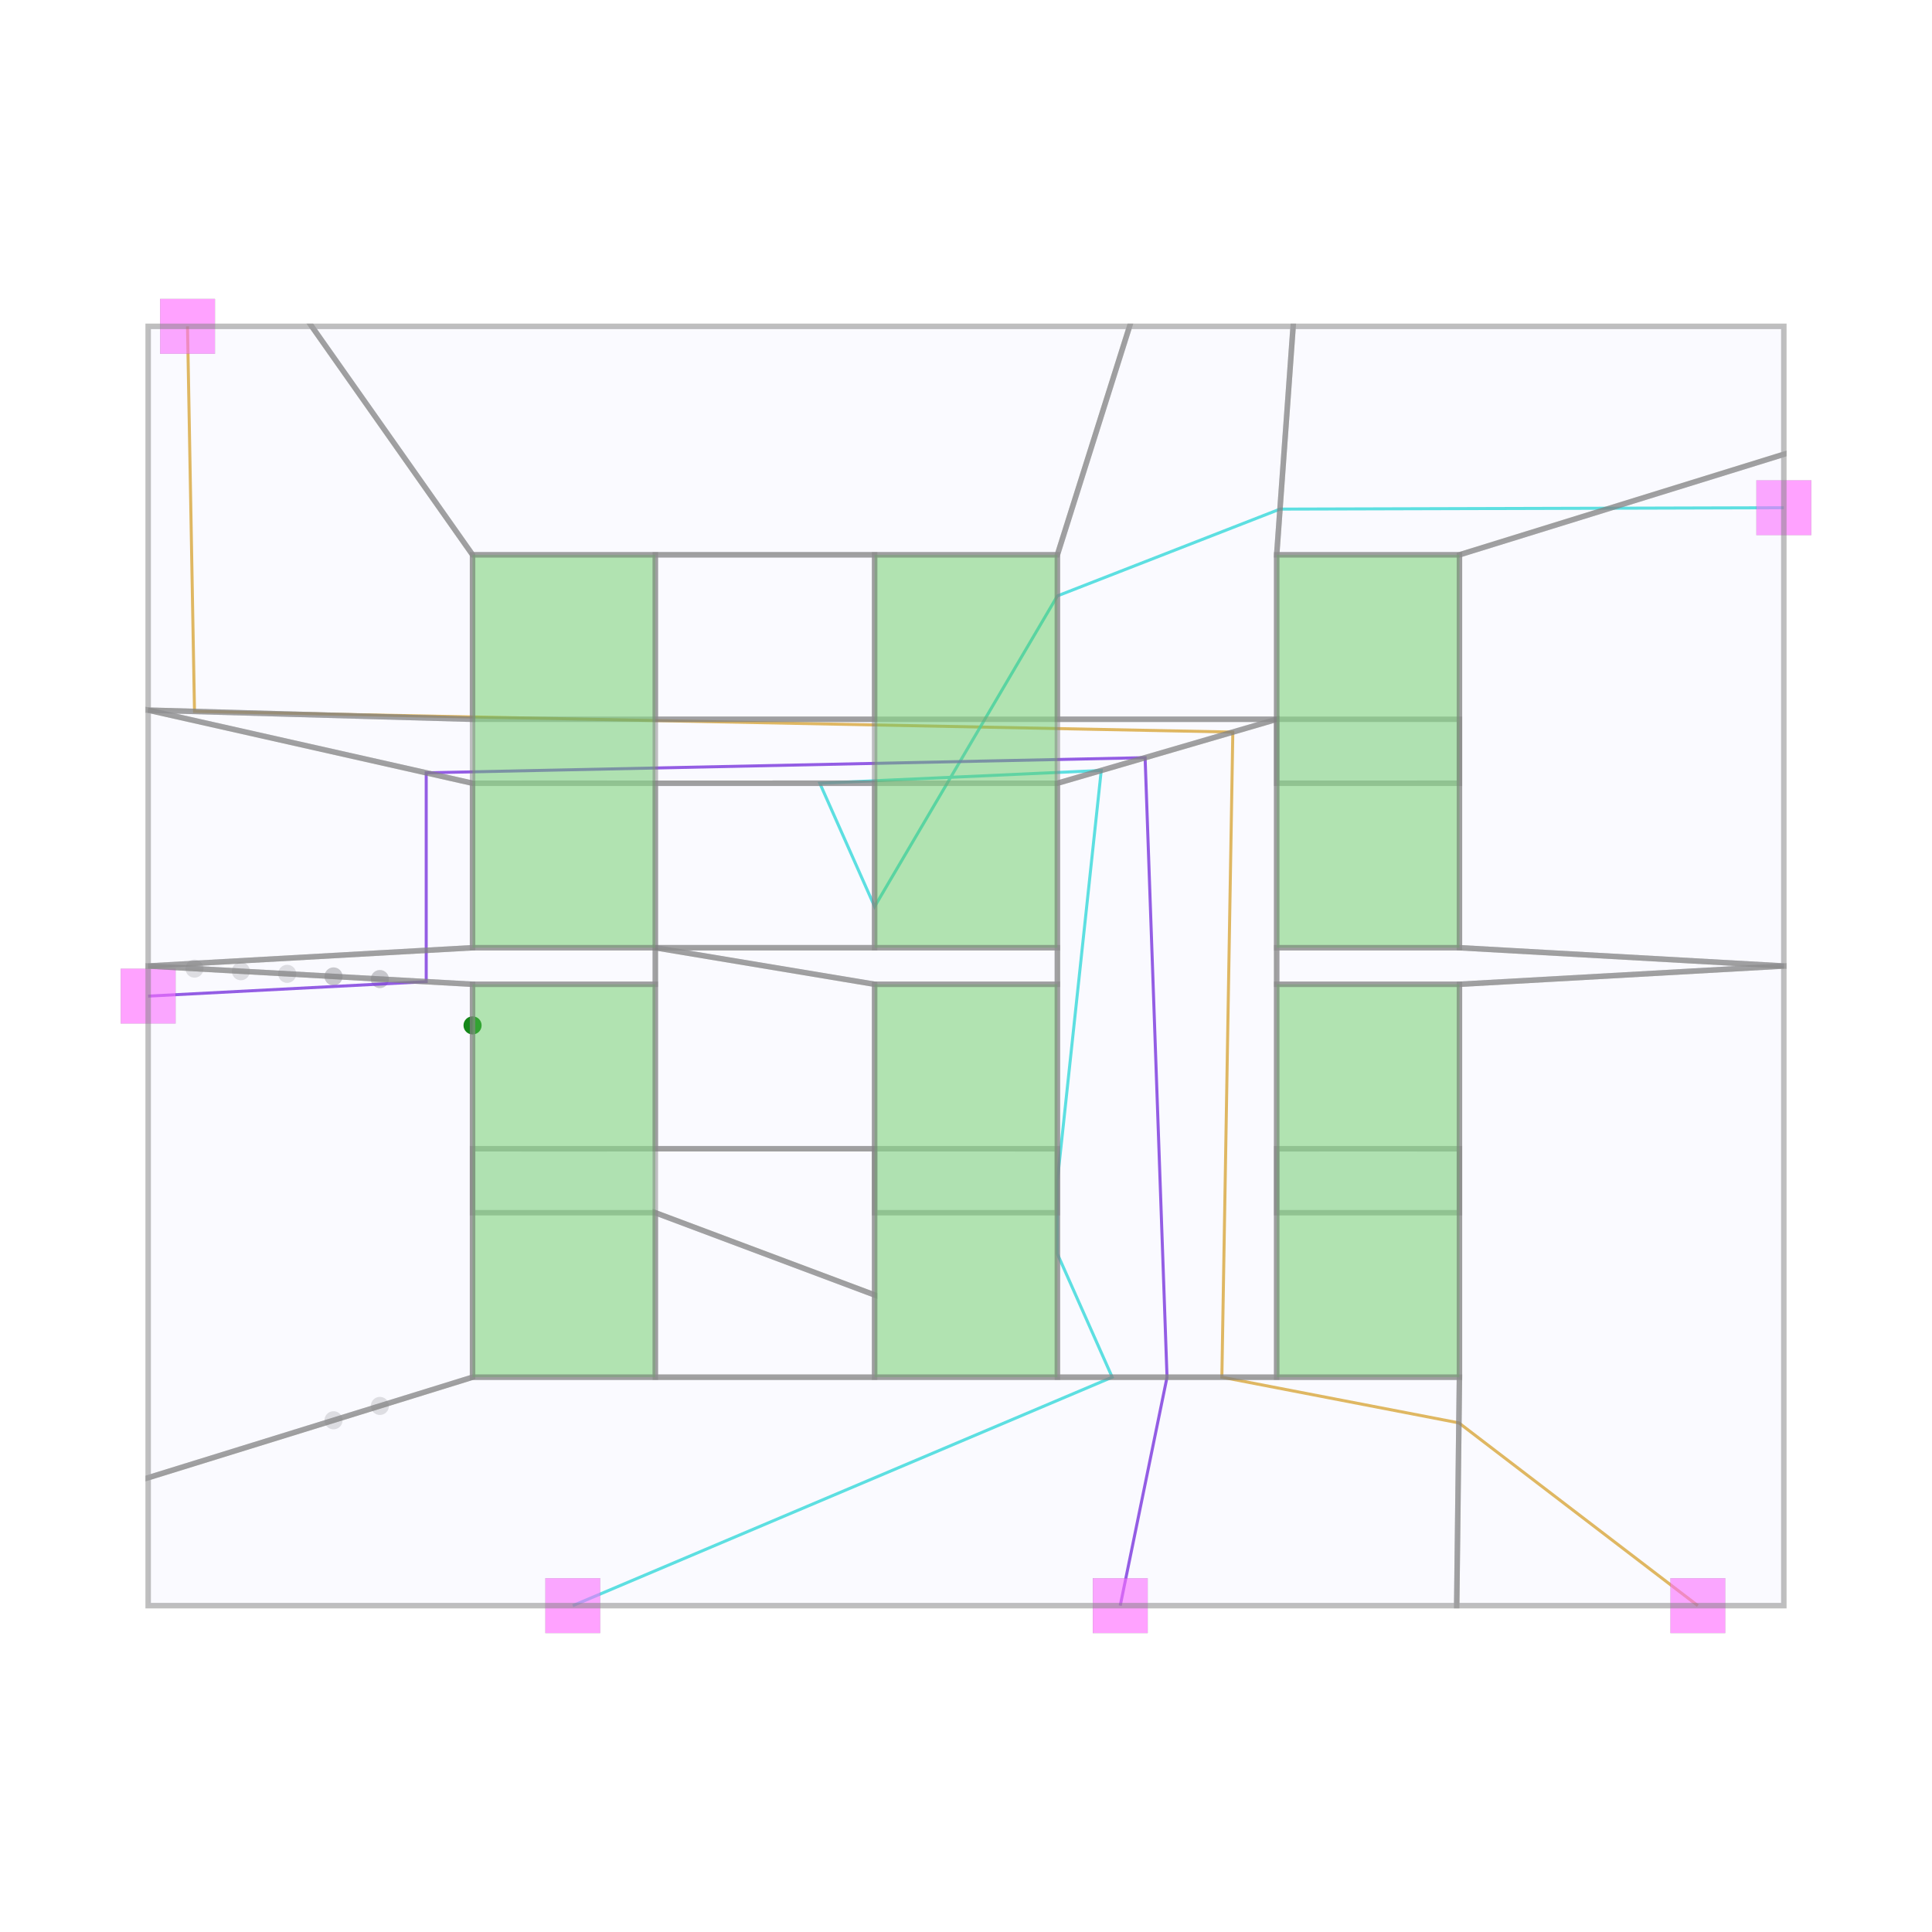
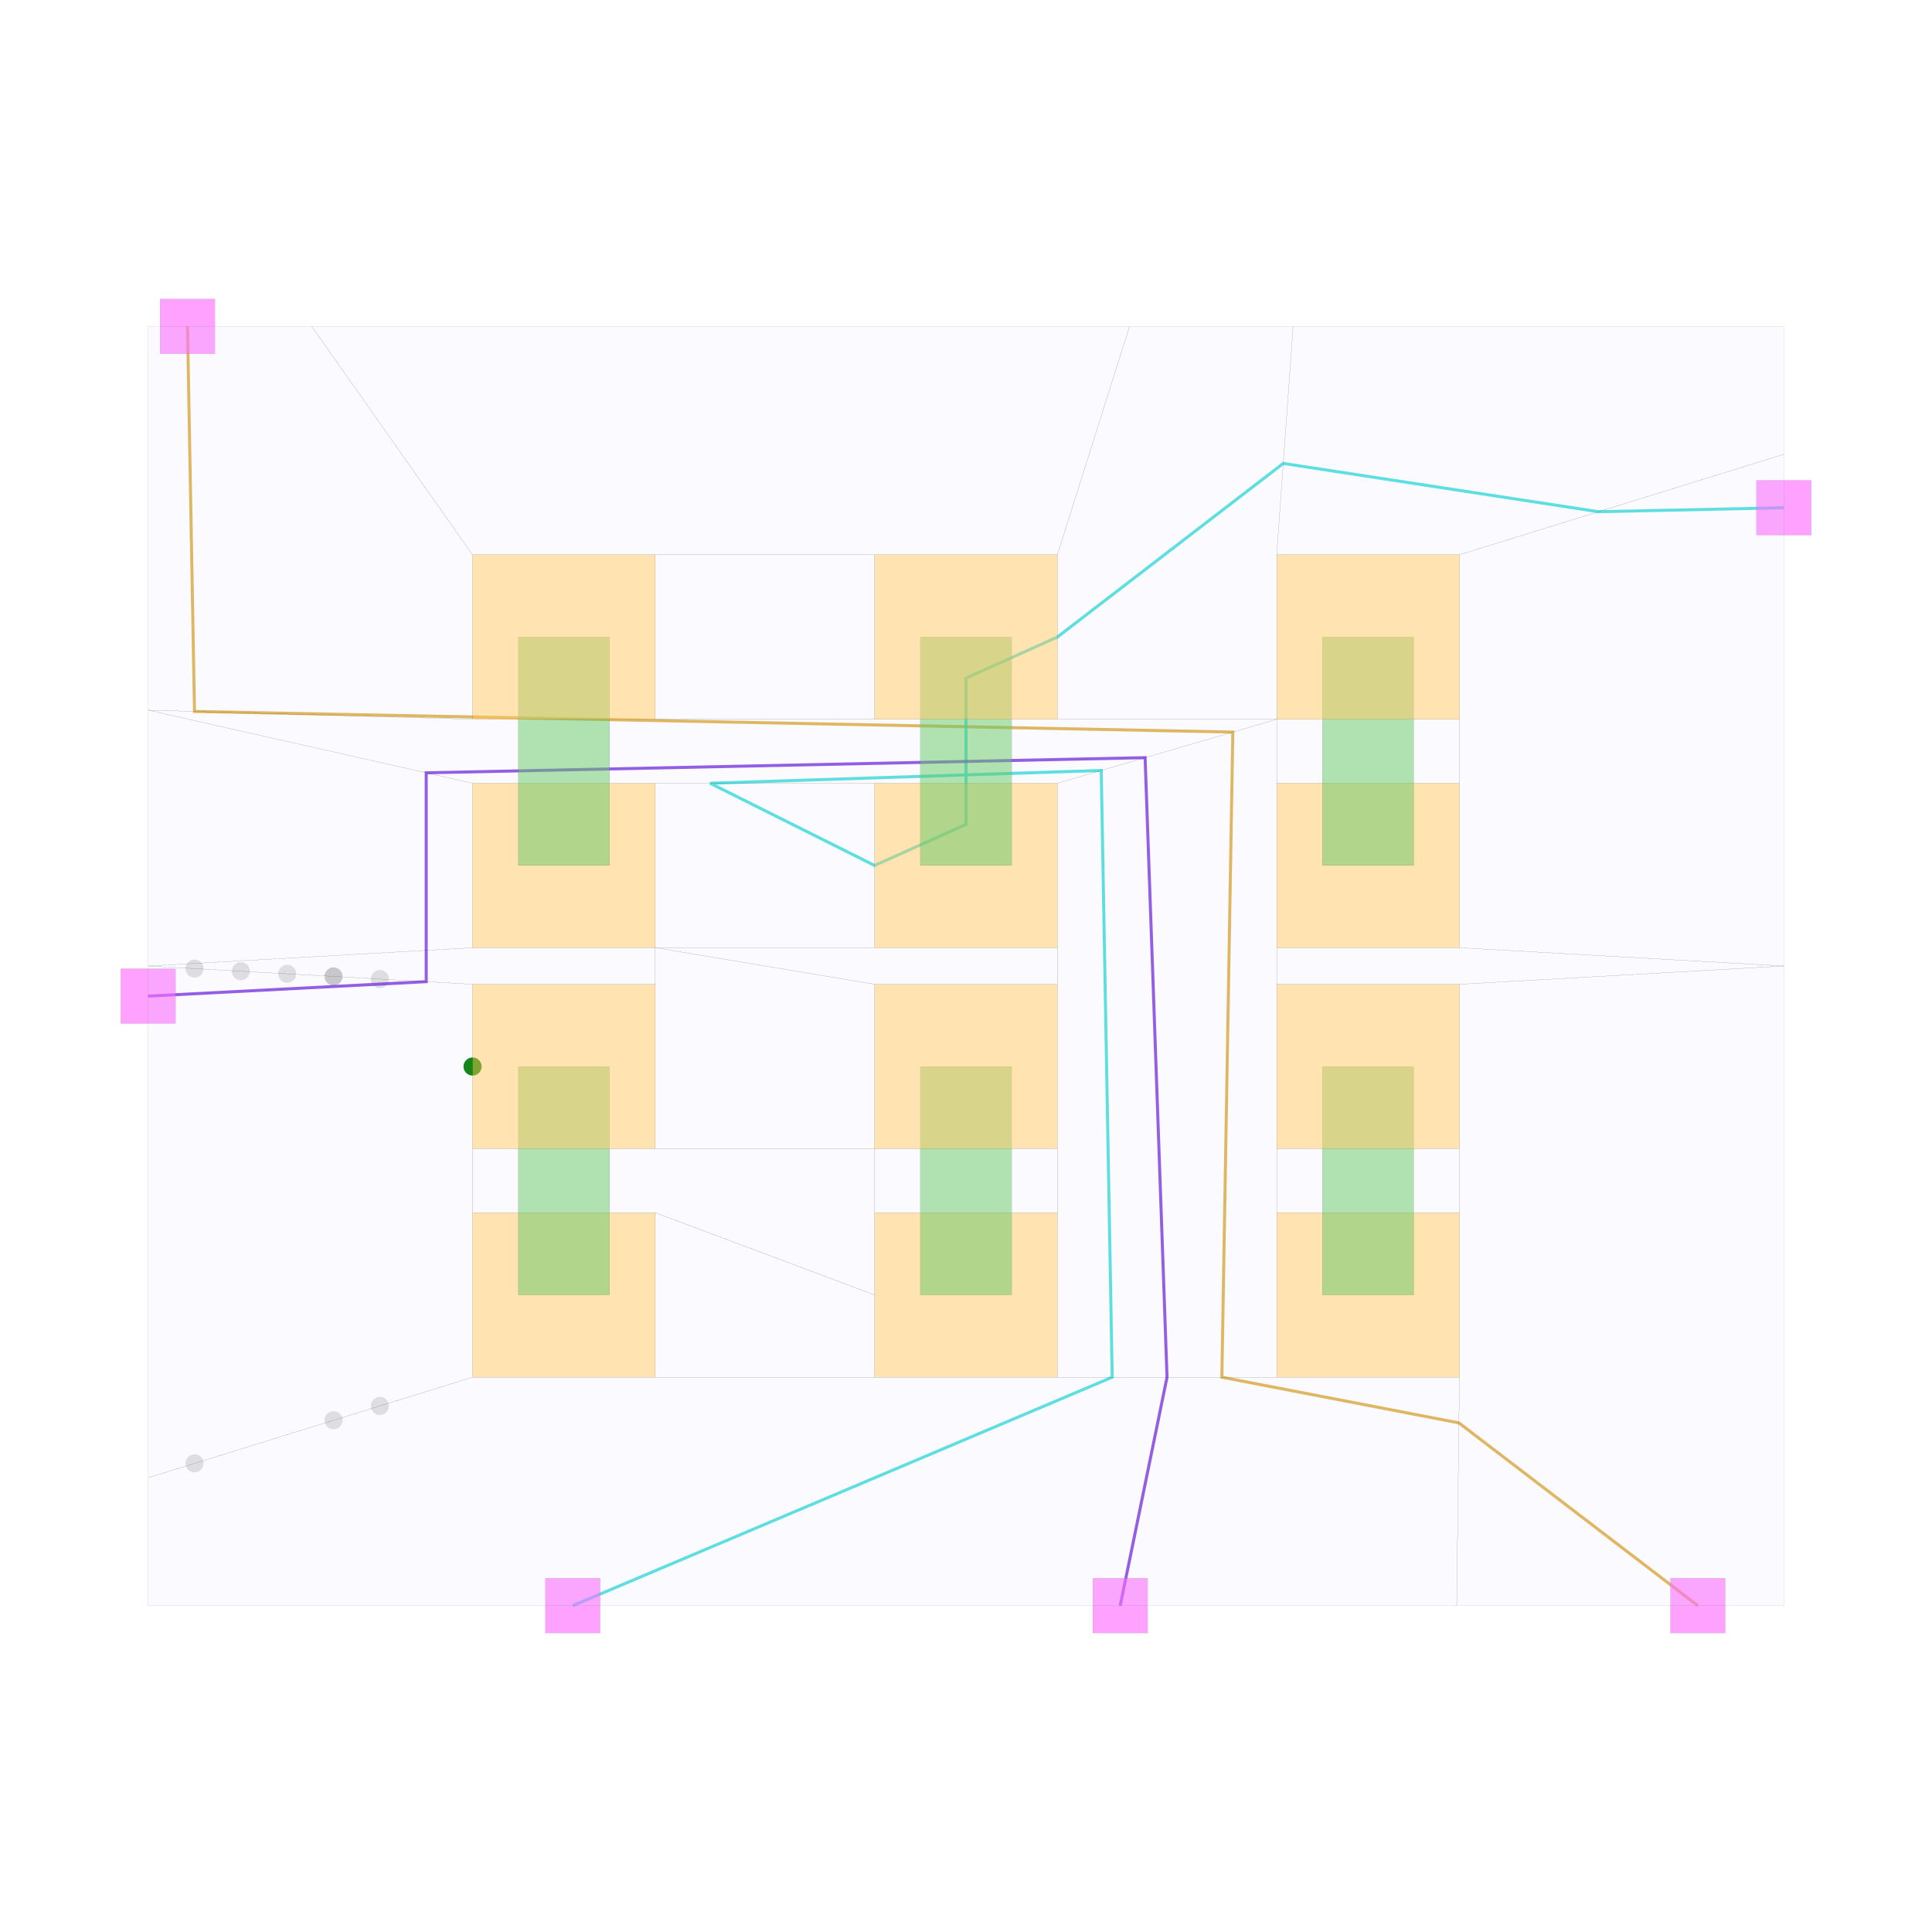
<svg xmlns="http://www.w3.org/2000/svg" width="640" height="640" viewBox="0 0 640 640">
  <rect width="100%" height="100%" fill="white" />
  <g>
-     <circle data-type="point" data-label="jp_5 g: 0.07 h: 1.00 f: 0.62" data-x="-2.7" data-y="-0.32500150000000005" cx="156.541" cy="339.676" r="3" fill="green" />
+     <circle data-type="point" data-label="jp_4 g: 0.03 h: 1.00 f: 0.59" data-x="-2.7" data-y="-0.5499999999999999" cx="156.541" cy="353.297" r="3" fill="green" />
  </g>
  <g>
-     <circle data-type="point" data-label="tp_44 g: 0.07 h: 1.00 f: 0.62" data-x="-3.2071438571428574" data-y="-0.07142900000000002" cx="125.838" cy="324.324" r="3" fill="rgba(128, 128, 128, 0.25)" />
+     <circle data-type="point" data-label="tp_44 g: 0.03 h: 1.00 f: 0.59" data-x="-3.2071438571428574" data-y="-0.07142900000000002" cx="125.838" cy="324.324" r="3" fill="rgba(128, 128, 128, 0.25)" />
  </g>
  <g>
-     <circle data-type="point" data-label="tp_45 g: 0.07 h: 1.00 f: 0.62" data-x="-3.460715285714286" data-y="-0.05714300000000002" cx="110.487" cy="323.459" r="3" fill="rgba(128, 128, 128, 0.25)" />
+     <circle data-type="point" data-label="tp_46 g: 0.03 h: 1.00 f: 0.59" data-x="-3.7142867142857146" data-y="-0.04285700000000002" cx="95.135" cy="322.595" r="3" fill="rgba(128, 128, 128, 0.25)" />
  </g>
  <g>
-     <circle data-type="point" data-label="tp_32 g: 0.07 h: 1.00 f: 0.62" data-x="-3.207141142857143" data-y="-2.407143714285714" cx="125.838" cy="465.73" r="3" fill="rgba(128, 128, 128, 0.25)" />
+     <circle data-type="point" data-label="tp_45 g: 0.03 h: 1.00 f: 0.59" data-x="-3.460715285714286" data-y="-0.05714300000000002" cx="110.486" cy="323.459" r="3" fill="rgba(128, 128, 128, 0.25)" />
  </g>
  <g>
-     <circle data-type="point" data-label="tp_46 g: 0.07 h: 1.00 f: 0.62" data-x="-3.7142867142857146" data-y="-0.04285700000000002" cx="95.135" cy="322.595" r="3" fill="rgba(128, 128, 128, 0.25)" />
+     <circle data-type="point" data-label="tp_47 g: 0.03 h: 1.00 f: 0.59" data-x="-3.9678581428571436" data-y="-0.028571000000000013" cx="79.784" cy="321.73" r="3" fill="rgba(128, 128, 128, 0.25)" />
  </g>
  <g>
-     <circle data-type="point" data-label="tp_33 g: 0.07 h: 1.00 f: 0.62" data-x="-3.4607127142857146" data-y="-2.4857145714285713" cx="110.487" cy="470.486" r="3" fill="rgba(128, 128, 128, 0.25)" />
+     <circle data-type="point" data-label="tp_33 g: 0.03 h: 1.00 f: 0.59" data-x="-3.4607127142857146" data-y="-2.4857145714285713" cx="110.487" cy="470.486" r="3" fill="rgba(128, 128, 128, 0.25)" />
  </g>
  <g>
-     <circle data-type="point" data-label="tp_47 g: 0.07 h: 1.00 f: 0.62" data-x="-3.9678581428571436" data-y="-0.028571000000000013" cx="79.784" cy="321.73" r="3" fill="rgba(128, 128, 128, 0.25)" />
+     <circle data-type="point" data-label="tp_32 g: 0.03 h: 1.00 f: 0.59" data-x="-3.207141142857143" data-y="-2.407143714285714" cx="125.838" cy="465.73" r="3" fill="rgba(128, 128, 128, 0.25)" />
  </g>
  <g>
-     <circle data-type="point" data-label="tp_45 g: 0.07 h: 1.00 f: 0.62" data-x="-3.460715285714286" data-y="-0.05714300000000002" cx="110.487" cy="323.459" r="3" fill="rgba(128, 128, 128, 0.25)" />
+     <circle data-type="point" data-label="tp_48 g: 0.03 h: 1.00 f: 0.59" data-x="-4.221429571428572" data-y="-0.014285000000000006" cx="64.432" cy="320.865" r="3" fill="rgba(128, 128, 128, 0.25)" />
  </g>
  <g>
-     <circle data-type="point" data-label="tp_44 g: 0.07 h: 1.00 f: 0.62" data-x="-3.2071438571428574" data-y="-0.07142900000000002" cx="125.838" cy="324.324" r="3" fill="rgba(128, 128, 128, 0.25)" />
+     <circle data-type="point" data-label="tp_36 g: 0.03 h: 1.00 f: 0.59" data-x="-4.221427428571429" data-y="-2.721427142857143" cx="64.433" cy="484.757" r="3" fill="rgba(128, 128, 128, 0.25)" />
  </g>
  <g>
-     <circle data-type="point" data-label="tp_48 g: 0.07 h: 1.00 f: 0.62" data-x="-4.221429571428572" data-y="-0.014285000000000006" cx="64.433" cy="320.865" r="3" fill="rgba(128, 128, 128, 0.25)" />
+     <circle data-type="point" data-label="tp_45 g: 0.03 h: 1.00 f: 0.59" data-x="-3.460715285714286" data-y="-0.05714300000000002" cx="110.486" cy="323.459" r="3" fill="rgba(128, 128, 128, 0.25)" />
  </g>
  <g>
-     <polyline data-points="-4.259702109506189,3.500001 -4.221430000000001,1.3928552857142855 1.4599988000000002,1.2800006 1.3999987500000002,-2.25 2.6970002,-2.4999992 4.004454168631368,-3.500001" data-type="line" data-label="" points="62.115,108.108 64.433,235.676 408.389,242.508 404.757,456.216 483.278,471.351 562.432,531.892" fill="none" stroke="hsla(42, 70%, 50%, 0.8)" stroke-width="1px" />
+     <polyline data-points="-4.259702109506189,3.500001 -4.221430000000001,1.3928552857142855 1.4599988000000002,1.2800006 1.3999987500000002,-2.25 2.6970002,-2.4999992 4.004454168631368,-3.500001" data-type="line" data-label="" points="62.115,108.108 64.432,235.676 408.389,242.508 404.757,456.216 483.278,471.351 562.432,531.892" fill="none" stroke="hsla(42, 70%, 50%, 0.8)" stroke-width="1px" />
  </g>
  <g>
-     <polyline data-points="-2.151680099473684,-3.500002 0.79999825,-2.25 0.5,-1.5750000000000002 0.5,-1.1750005 0.7399981999999999,1.0699994 -0.8000000000000002,0.9999995 -0.5,0.3250005 0.5,2.0250000000000004 1.7180010000000003,2.4999995999999998 4.474999,2.50756315880009" data-type="line" data-label="" points="189.736,531.892 368.432,456.216 350.27,415.351 350.27,391.135 364.8,255.222 271.568,259.46 289.73,300.324 350.27,197.405 424.009,168.649 590.919,168.191" fill="none" stroke="hsla(179, 70%, 50%, 0.8)" stroke-width="1px" />
+     <polyline data-points="-2.1516800994709984,-3.4999995958877284 0.79999825,-2.25 0.7399981999999999,1.0699994 -1.399998,0.9999985 -0.5,0.550001 0,0.775 0,1.5750000000000002 0.5,1.8000005 1.7360000000000004,2.7500001999999997 3.460714428571429,2.485713142857143 4.4750002533025395,2.5075631587883187" data-type="line" data-label="" points="189.736,531.892 368.432,456.216 364.8,255.222 235.243,259.46 289.73,286.703 320,273.081 320,224.649 350.27,211.027 425.098,153.514 529.514,169.514 590.919,168.191" fill="none" stroke="hsla(179, 70%, 50%, 0.8)" stroke-width="1px" />
  </g>
  <g>
-     <polyline data-points="0.8438569062826096,-3.500002 1.0999985,-2.25 0.9799984,1.1399998 -2.9535742857142857,1.0571417142857142 -2.953570714285714,0.08571528571428574 -2.953572428571429,-0.08571500000000003 -4.475003000000001,-0.16479872625495817" data-type="line" data-label="" points="371.088,531.892 386.594,456.216 379.33,250.984 141.189,256 141.189,314.811 141.189,325.189 49.081,329.977" fill="none" stroke="hsla(265, 70%, 50%, 0.8)" stroke-width="1px" />
+     <polyline data-points="0.8438569062657542,-3.4999982285732525 1.0999985,-2.25 0.9799984,1.1399998 -2.9535742857142857,1.0571417142857142 -2.953570714285714,0.08571528571428574 -2.953572428571429,-0.08571500000000003 -4.475000058288624,-0.16479872623814842" data-type="line" data-label="" points="371.088,531.892 386.594,456.216 379.33,250.984 141.189,256 141.189,314.811 141.189,325.189 49.081,329.977" fill="none" stroke="hsla(265, 70%, 50%, 0.8)" stroke-width="1px" />
  </g>
  <g>
-     <rect data-type="rect" data-label="" data-x="0.8438569062826096" data-y="-3.500002" x="362.006" y="522.811" width="18.162" height="18.162" fill="rgba(255, 100, 255, 0.6)" stroke="black" stroke-width="0.017" />
+     <rect data-type="rect" data-label="" data-x="0.843856906265754" data-y="-3.4999982285732525" x="362.006" y="522.811" width="18.162" height="18.162" fill="rgba(255, 100, 255, 0.6)" stroke="black" stroke-width="0.017" />
  </g>
  <g>
-     <rect data-type="rect" data-label="" data-x="-4.475003000000001" data-y="-0.16479872625495817" x="40" y="320.896" width="18.162" height="18.162" fill="rgba(255, 100, 255, 0.6)" stroke="black" stroke-width="0.017" />
+     <rect data-type="rect" data-label="" data-x="-4.475000058288624" data-y="-0.16479872623814845" x="40" y="320.896" width="18.162" height="18.162" fill="rgba(255, 100, 255, 0.6)" stroke="black" stroke-width="0.017" />
  </g>
  <g>
-     <rect data-type="rect" data-label="" data-x="-4.259702109506189" data-y="3.500002" x="53.034" y="99.027" width="18.162" height="18.162" fill="rgba(255, 100, 255, 0.6)" stroke="black" stroke-width="0.017" />
+     <rect data-type="rect" data-label="" data-x="-4.259702109506189" data-y="3.500001" x="53.034" y="99.027" width="18.162" height="18.162" fill="rgba(255, 100, 255, 0.6)" stroke="black" stroke-width="0.017" />
  </g>
  <g>
-     <rect data-type="rect" data-label="" data-x="4.004454168631368" data-y="-3.500002" x="553.351" y="522.811" width="18.162" height="18.162" fill="rgba(255, 100, 255, 0.6)" stroke="black" stroke-width="0.017" />
+     <rect data-type="rect" data-label="" data-x="4.004454168631368" data-y="-3.500001" x="553.351" y="522.811" width="18.162" height="18.162" fill="rgba(255, 100, 255, 0.6)" stroke="black" stroke-width="0.017" />
  </g>
  <g>
-     <rect data-type="rect" data-label="" data-x="-2.151680099473684" data-y="-3.500002" x="180.655" y="522.811" width="18.162" height="18.162" fill="rgba(255, 100, 255, 0.6)" stroke="black" stroke-width="0.017" />
+     <rect data-type="rect" data-label="" data-x="-2.1516800994709984" data-y="-3.4999995958877284" x="180.655" y="522.811" width="18.162" height="18.162" fill="rgba(255, 100, 255, 0.6)" stroke="black" stroke-width="0.017" />
  </g>
  <g>
-     <rect data-type="rect" data-label="" data-x="4.475003000000001" data-y="2.50756315880009" x="581.838" y="159.11" width="18.162" height="18.162" fill="rgba(255, 100, 255, 0.6)" stroke="black" stroke-width="0.017" />
+     <rect data-type="rect" data-label="" data-x="4.4750002533025395" data-y="2.5075631587883187" x="581.838" y="159.11" width="18.162" height="18.162" fill="rgba(255, 100, 255, 0.6)" stroke="black" stroke-width="0.017" />
  </g>
  <g>
-     <polygon data-type="polygon" data-label="" data-points="3.579998000000001,-3.500001 4.474998,-3.500001 4.475002000000001,-2.8000019999999997 4.474999,-2.099998 4.475003000000001,-1.399999 4.4750000000000005,-0.6999999999999997 4.474997,-0.000001 2.700002,-0.10000000000000003 2.6999980000000003,-0.550002 2.7000010000000003,-1.000001 2.7000010000000003,-1.349998 2.699997,-1.8 2.7,-2.249999 2.6850010000000006,-3.5" points="536.735,531.892 590.919,531.892 590.919,489.514 590.919,447.135 590.919,404.757 590.919,362.378 590.919,320 483.459,326.054 483.459,353.297 483.459,380.541 483.459,401.73 483.459,428.973 483.459,456.216 482.551,531.892" fill="rgba(200, 200, 255, 0.1)" stroke="rgba(128, 128, 128, 0.5)" stroke-width="1.816" />
+     <polygon data-type="polygon" data-label="" data-points="3.579998000000001,-3.500001 4.474998,-3.500001 4.475002000000001,-2.8000019999999997 4.474999,-2.099998 4.475003000000001,-1.399999 4.4750000000000005,-0.6999999999999997 4.474997,-0.000001 2.700002,-0.10000000000000003 2.6999980000000003,-0.550002 2.7000010000000003,-1.000001 2.7000010000000003,-1.349998 2.699997,-1.8 2.7,-2.249999 2.6850010000000006,-3.5" points="536.735,531.892 590.919,531.892 590.919,489.514 590.919,447.135 590.919,404.757 590.919,362.378 590.919,320 483.46,326.054 483.459,353.297 483.46,380.541 483.46,401.73 483.459,428.973 483.459,456.216 482.551,531.892" fill="rgba(200, 200, 255, 0.1)" stroke="black" stroke-width="0.017" />
  </g>
  <g>
-     <polygon data-type="polygon" data-label="" data-points="4.474999,2.8 4.474999,3.5 3.5800030000000005,3.499999 2.6850000000000005,3.499998 1.7899970000000005,3.500002 1.7000020000000002,2.249999 2.1999980000000003,2.250002 2.7000010000000003,2.249998" points="590.919,150.487 590.919,108.108 536.735,108.108 482.551,108.108 428.367,108.108 422.919,183.784 453.189,183.784 483.459,183.784" fill="rgba(200, 200, 255, 0.1)" stroke="rgba(128, 128, 128, 0.5)" stroke-width="1.816" />
+     <polygon data-type="polygon" data-label="" data-points="4.474999,2.8 4.474999,3.5 3.5800030000000005,3.499999 2.6850000000000005,3.499998 1.7899970000000005,3.500002 1.7000020000000002,2.249999 2.1999980000000003,2.250002 2.7000010000000003,2.249998" points="590.919,150.486 590.919,108.108 536.735,108.108 482.551,108.108 428.367,108.108 422.919,183.784 453.189,183.784 483.46,183.784" fill="rgba(200, 200, 255, 0.1)" stroke="black" stroke-width="0.017" />
  </g>
  <g>
-     <polygon data-type="polygon" data-label="" data-points="-3.580000000000001,3.500001 -4.4750000000000005,3.500001 -4.475003000000001,2.8 -4.474999,2.0999989999999995 -4.475002000000001,1.3999979999999999 -2.6999980000000003,1.3499990000000002 -2.6999980000000003,1.800001 -2.700002,2.250002" points="103.265,108.108 49.081,108.108 49.081,150.487 49.081,192.865 49.081,235.243 156.541,238.27 156.541,211.027 156.541,183.784" fill="rgba(200, 200, 255, 0.1)" stroke="rgba(128, 128, 128, 0.5)" stroke-width="1.816" />
+     <polygon data-type="polygon" data-label="" data-points="-3.580000000000001,3.500001 -4.4750000000000005,3.500001 -4.475003000000001,2.8 -4.474999,2.0999989999999995 -4.475002000000001,1.3999979999999999 -2.6999980000000003,1.3499990000000002 -2.6999980000000003,1.800001 -2.700002,2.250002" points="103.265,108.108 49.081,108.108 49.081,150.486 49.081,192.865 49.081,235.243 156.541,238.27 156.541,211.027 156.54,183.784" fill="rgba(200, 200, 255, 0.1)" stroke="black" stroke-width="0.017" />
  </g>
  <g>
-     <polygon data-type="polygon" data-label="" data-points="-4.474999,-2.799998 -4.475003000000001,-3.500002 -3.5799990000000004,-3.499998 -2.6850020000000003,-3.499999 -1.7899980000000004,-3.5 -0.895001,-3.500001 0.000003,-3.500002 0.8949999999999996,-3.499998 1.789997,-3.499999 2.6850010000000006,-3.5 2.7,-2.249999 2.200003,-2.250001 1.6999990000000003,-2.25 0.499998,-2.25 0.000001,-2.250002 -0.500003,-2.250001 -1.6999970000000002,-2.250001 -2.2000010000000003,-2.249998 -2.6999980000000003,-2.250002" points="49.081,489.513 49.081,531.892 103.265,531.892 157.449,531.892 211.633,531.892 265.816,531.892 320,531.892 374.184,531.892 428.367,531.892 482.551,531.892 483.459,456.216 453.189,456.216 422.919,456.216 350.27,456.216 320,456.216 289.73,456.216 217.081,456.216 186.811,456.216 156.541,456.216" fill="rgba(200, 200, 255, 0.1)" stroke="rgba(128, 128, 128, 0.5)" stroke-width="1.816" />
+     <polygon data-type="polygon" data-label="" data-points="-4.474999,-2.799998 -4.475003000000001,-3.500002 -3.5799990000000004,-3.499998 -2.6850020000000003,-3.499999 -1.7899980000000004,-3.5 -0.895001,-3.500001 0.000003,-3.500002 0.8949999999999996,-3.499998 1.789997,-3.499999 2.6850010000000006,-3.5 2.7,-2.249999 2.200003,-2.250001 1.6999990000000003,-2.25 0.499998,-2.25 0.000001,-2.250002 -0.500003,-2.250001 -1.6999970000000002,-2.250001 -2.2000010000000003,-2.249998 -2.6999980000000003,-2.250002" points="49.081,489.513 49.081,531.892 103.265,531.892 157.449,531.892 211.633,531.892 265.816,531.892 320,531.892 374.184,531.892 428.367,531.892 482.551,531.892 483.459,456.216 453.189,456.216 422.919,456.216 350.27,456.216 320,456.216 289.73,456.216 217.081,456.216 186.811,456.216 156.541,456.216" fill="rgba(200, 200, 255, 0.1)" stroke="black" stroke-width="0.017" />
  </g>
  <g>
-     <polygon data-type="polygon" data-label="" data-points="-4.474999,-2.799998 -2.6999980000000003,-2.250002 -2.6999980000000003,-1.8 -2.700002,-1.3499990000000002 -2.699997,-0.999999 -2.699997,-0.550002 -2.7000010000000003,-0.10000100000000003 -4.475001000000001,0.000001 -4.474997,-0.7000000000000002 -4.4750000000000005,-1.4000009999999994 -4.475003000000001,-2.1000020000000004" points="49.081,489.513 156.541,456.216 156.541,428.973 156.541,401.73 156.541,380.54 156.541,353.297 156.541,326.054 49.081,320 49.081,362.378 49.081,404.757 49.081,447.135" fill="rgba(200, 200, 255, 0.1)" stroke="rgba(128, 128, 128, 0.5)" stroke-width="1.816" />
+     <polygon data-type="polygon" data-label="" data-points="-4.474999,-2.799998 -2.6999980000000003,-2.250002 -2.6999980000000003,-1.8 -2.700002,-1.3499990000000002 -2.699997,-0.999999 -2.699997,-0.550002 -2.7000010000000003,-0.10000100000000003 -4.475001000000001,0.000001 -4.474997,-0.7000000000000002 -4.4750000000000005,-1.4000009999999994 -4.475003000000001,-2.1000020000000004" points="49.081,489.513 156.541,456.216 156.541,428.973 156.54,401.73 156.541,380.54 156.541,353.297 156.54,326.054 49.081,320 49.081,362.378 49.081,404.757 49.081,447.135" fill="rgba(200, 200, 255, 0.1)" stroke="black" stroke-width="0.017" />
  </g>
  <g>
-     <polygon data-type="polygon" data-label="" data-points="-2.2,-1 -2.699997,-0.999999 -2.700002,-1.3499990000000002 -2.199999,-1.350001 -1.7000030000000002,-1.35 -0.500003,-1.7999990000000001 -0.5,-1.349998 -0.500002,-0.999998 -1.7000030000000002,-0.999998" points="186.811,380.541 156.541,380.54 156.541,401.73 186.811,401.73 217.081,401.73 289.73,428.973 289.73,401.73 289.73,380.54 217.081,380.54" fill="rgba(200, 200, 255, 0.1)" stroke="rgba(128, 128, 128, 0.5)" stroke-width="1.816" />
+     <polygon data-type="polygon" data-label="" data-points="-2.2,-1 -2.699997,-0.999999 -2.700002,-1.3499990000000002 -2.199999,-1.350001 -1.7000030000000002,-1.35 -0.500003,-1.7999990000000001 -0.5,-1.349998 -0.500002,-0.999998 -1.7000030000000002,-0.999998" points="186.811,380.541 156.541,380.54 156.54,401.73 186.811,401.73 217.081,401.73 289.73,428.973 289.73,401.73 289.73,380.54 217.081,380.54" fill="rgba(200, 200, 255, 0.1)" stroke="black" stroke-width="0.017" />
  </g>
  <g>
-     <polygon data-type="polygon" data-label="" data-points="-1.7000000000000002,-1.800002 -1.6999970000000002,-2.250001 -0.500003,-2.250001 -0.500003,-1.7999990000000001 -1.7000030000000002,-1.35" points="217.081,428.973 217.081,456.216 289.73,456.216 289.73,428.973 217.081,401.73" fill="rgba(200, 200, 255, 0.1)" stroke="rgba(128, 128, 128, 0.5)" stroke-width="1.816" />
+     <polygon data-type="polygon" data-label="" data-points="-1.7000000000000002,-1.800002 -1.6999970000000002,-2.250001 -0.500003,-2.250001 -0.500003,-1.7999990000000001 -1.7000030000000002,-1.35" points="217.081,428.973 217.081,456.216 289.73,456.216 289.73,428.973 217.081,401.73" fill="rgba(200, 200, 255, 0.1)" stroke="black" stroke-width="0.017" />
  </g>
  <g>
-     <polygon data-type="polygon" data-label="" data-points="-1.7000030000000002,-0.999998 -0.500002,-0.999998 -0.500002,-0.5500010000000001 -0.499999,-0.10000000000000003 -1.6999980000000001,0.10000200000000004 -1.7000020000000002,-0.10000200000000004 -1.6999990000000003,-0.549999" points="217.081,380.54 289.73,380.54 289.73,353.297 289.73,326.054 217.081,313.946 217.081,326.054 217.081,353.297" fill="rgba(200, 200, 255, 0.1)" stroke="rgba(128, 128, 128, 0.5)" stroke-width="1.816" />
+     <polygon data-type="polygon" data-label="" data-points="-1.7000030000000002,-0.999998 -0.500002,-0.999998 -0.500002,-0.5500010000000001 -0.499999,-0.10000000000000003 -1.6999980000000001,0.10000200000000004 -1.7000020000000002,-0.10000200000000004 -1.6999990000000003,-0.549999" points="217.081,380.54 289.73,380.54 289.73,353.297 289.73,326.054 217.081,313.946 217.081,326.054 217.081,353.297" fill="rgba(200, 200, 255, 0.1)" stroke="black" stroke-width="0.017" />
  </g>
  <g>
-     <polygon data-type="polygon" data-label="" data-points="0.499999,-1.3499990000000002 0.499999,-1.000002 0.000002,-0.999999 -0.500002,-0.999998 -0.5,-1.349998 0.000003,-1.35" points="350.27,401.73 350.27,380.541 320,380.54 289.73,380.54 289.73,401.73 320,401.73" fill="rgba(200, 200, 255, 0.1)" stroke="rgba(128, 128, 128, 0.5)" stroke-width="1.816" />
+     <polygon data-type="polygon" data-label="" data-points="0.499999,-1.3499990000000002 0.499999,-1.000002 0.000002,-0.999999 -0.500002,-0.999998 -0.5,-1.349998 0.000003,-1.35" points="350.27,401.73 350.27,380.541 320,380.54 289.73,380.54 289.73,401.73 320,401.73" fill="rgba(200, 200, 255, 0.1)" stroke="black" stroke-width="0.017" />
  </g>
  <g>
-     <polygon data-type="polygon" data-label="" data-points="0.499998,-2.25 1.6999990000000003,-2.25 1.6999990000000003,-1.799998 1.7000020000000002,-1.3500020000000001 1.7000000000000002,-1.000002 1.7000000000000002,-0.55 1.7000030000000002,-0.09999900000000003 1.6999980000000001,0.09999800000000003 1.6999980000000001,0.55 1.700001,1.000001 1.6999990000000003,1.350001 0.499998,0.999999 0.500001,0.550002 0.499997,0.09999800000000003 0.5,-0.10000100000000003 0.500003,-0.5499980000000001 0.499999,-1.000002 0.499999,-1.3499990000000002 0.500002,-1.800001" points="350.27,456.216 422.919,456.216 422.919,428.973 422.919,401.73 422.919,380.541 422.919,353.297 422.919,326.054 422.919,313.946 422.919,286.703 422.919,259.459 422.919,238.27 350.27,259.46 350.27,286.703 350.27,313.946 350.27,326.054 350.27,353.297 350.27,380.541 350.27,401.73 350.27,428.973" fill="rgba(200, 200, 255, 0.1)" stroke="rgba(128, 128, 128, 0.5)" stroke-width="1.816" />
+     <polygon data-type="polygon" data-label="" data-points="0.499998,-2.25 1.6999990000000003,-2.25 1.6999990000000003,-1.799998 1.7000020000000002,-1.3500020000000001 1.7000000000000002,-1.000002 1.7000000000000002,-0.55 1.7000030000000002,-0.09999900000000003 1.6999980000000001,0.09999800000000003 1.6999980000000001,0.55 1.700001,1.000001 1.6999990000000003,1.350001 0.499998,0.999999 0.500001,0.550002 0.499997,0.09999800000000003 0.5,-0.10000100000000003 0.500003,-0.5499980000000001 0.499999,-1.000002 0.499999,-1.3499990000000002 0.500002,-1.800001" points="350.27,456.216 422.919,456.216 422.919,428.973 422.919,401.73 422.919,380.541 422.919,353.297 422.919,326.054 422.919,313.946 422.919,286.703 422.919,259.459 422.919,238.27 350.27,259.46 350.27,286.703 350.27,313.946 350.27,326.054 350.27,353.297 350.27,380.541 350.27,401.73 350.27,428.973" fill="rgba(200, 200, 255, 0.1)" stroke="black" stroke-width="0.017" />
  </g>
  <g>
-     <polygon data-type="polygon" data-label="" data-points="2.7000010000000003,-1.349998 2.7000010000000003,-1.000001 2.199997,-0.999998 1.7000000000000002,-1.000002 1.7000020000000002,-1.3500020000000001 2.1999980000000003,-1.3499990000000002" points="483.459,401.73 483.459,380.541 453.189,380.54 422.919,380.541 422.919,401.73 453.189,401.73" fill="rgba(200, 200, 255, 0.1)" stroke="rgba(128, 128, 128, 0.5)" stroke-width="1.816" />
+     <polygon data-type="polygon" data-label="" data-points="2.7000010000000003,-1.349998 2.7000010000000003,-1.000001 2.199997,-0.999998 1.7000000000000002,-1.000002 1.7000020000000002,-1.3500020000000001 2.1999980000000003,-1.3499990000000002" points="483.46,401.73 483.46,380.541 453.189,380.54 422.919,380.541 422.919,401.73 453.189,401.73" fill="rgba(200, 200, 255, 0.1)" stroke="black" stroke-width="0.017" />
  </g>
  <g>
-     <polygon data-type="polygon" data-label="" data-points="-2.699999,0.10000100000000003 -4.475001000000001,0.000001 -2.7000010000000003,-0.10000100000000003 -2.1999980000000003,-0.09999800000000003 -1.7000020000000002,-0.10000200000000004 -1.6999980000000001,0.10000200000000004 -2.200002,0.10000000000000003" points="156.541,313.946 49.081,320 156.541,326.054 186.811,326.054 217.081,326.054 217.081,313.946 186.811,313.946" fill="rgba(200, 200, 255, 0.1)" stroke="rgba(128, 128, 128, 0.5)" stroke-width="1.816" />
+     <polygon data-type="polygon" data-label="" data-points="-2.699999,0.10000100000000003 -4.475001000000001,0.000001 -2.7000010000000003,-0.10000100000000003 -2.1999980000000003,-0.09999800000000003 -1.7000020000000002,-0.10000200000000004 -1.6999980000000001,0.10000200000000004 -2.200002,0.10000000000000003" points="156.541,313.946 49.081,320 156.54,326.054 186.811,326.054 217.081,326.054 217.081,313.946 186.811,313.946" fill="rgba(200, 200, 255, 0.1)" stroke="black" stroke-width="0.017" />
  </g>
  <g>
-     <polygon data-type="polygon" data-label="" data-points="-2.700003,0.999999 -4.475002000000001,1.3999979999999999 -4.474998,0.7000019999999997 -4.475001000000001,0.000001 -2.699999,0.10000100000000003 -2.699999,0.5499980000000001" points="156.54,259.46 49.081,235.243 49.081,277.622 49.081,320 156.541,313.946 156.541,286.703" fill="rgba(200, 200, 255, 0.1)" stroke="rgba(128, 128, 128, 0.5)" stroke-width="1.816" />
+     <polygon data-type="polygon" data-label="" data-points="-2.700003,0.999999 -4.475002000000001,1.3999979999999999 -4.474998,0.7000019999999997 -4.475001000000001,0.000001 -2.699999,0.10000100000000003 -2.699999,0.5499980000000001" points="156.54,259.46 49.081,235.243 49.081,277.622 49.081,320 156.541,313.946 156.541,286.703" fill="rgba(200, 200, 255, 0.1)" stroke="black" stroke-width="0.017" />
  </g>
  <g>
-     <polygon data-type="polygon" data-label="" data-points="-2.6999980000000003,1.3499990000000002 -4.475002000000001,1.3999979999999999 -2.700003,0.999999 -2.2,1.000002 -1.6999970000000002,0.999998 -0.500001,1 0.000002,0.999998 0.499998,0.999999 1.6999990000000003,1.350001 0.499998,1.350001 0.000001,1.3499990000000002 -0.500003,1.35 -1.6999970000000002,1.35 -2.2000010000000003,1.349998" points="156.541,238.27 49.081,235.243 156.54,259.46 186.811,259.459 217.081,259.46 289.73,259.459 320,259.46 350.27,259.46 422.919,238.27 350.27,238.27 320,238.27 289.73,238.27 217.081,238.27 186.811,238.27" fill="rgba(200, 200, 255, 0.1)" stroke="rgba(128, 128, 128, 0.5)" stroke-width="1.816" />
+     <polygon data-type="polygon" data-label="" data-points="-2.6999980000000003,1.3499990000000002 -4.475002000000001,1.3999979999999999 -2.700003,0.999999 -2.2,1.000002 -1.6999970000000002,0.999998 -0.500001,1 0.000002,0.999998 0.499998,0.999999 1.6999990000000003,1.350001 0.499998,1.350001 0.000001,1.3499990000000002 -0.500003,1.35 -1.6999970000000002,1.35 -2.2000010000000003,1.349998" points="156.541,238.27 49.081,235.243 156.54,259.46 186.811,259.459 217.081,259.46 289.73,259.459 320,259.46 350.27,259.46 422.919,238.27 350.27,238.27 320,238.27 289.73,238.27 217.081,238.27 186.811,238.27" fill="rgba(200, 200, 255, 0.1)" stroke="black" stroke-width="0.017" />
  </g>
  <g>
-     <polygon data-type="polygon" data-label="" data-points="-0.8949979999999996,3.499999 -1.790001,3.499998 -2.6849970000000005,3.500002 -3.580000000000001,3.500001 -2.700002,2.250002 -2.199999,2.25 -1.7000030000000002,2.250001 -0.5,2.249998 0.000003,2.250001 0.499999,2.250002 0.895001,3.500001 -0.000002,3.5" points="265.816,108.108 211.632,108.108 157.449,108.108 103.265,108.108 156.541,183.784 186.811,183.784 217.081,183.784 289.73,183.784 320,183.784 350.27,183.784 374.184,108.108 320,108.108" fill="rgba(200, 200, 255, 0.1)" stroke="rgba(128, 128, 128, 0.5)" stroke-width="1.816" />
+     <polygon data-type="polygon" data-label="" data-points="-0.8949979999999996,3.499999 -1.790001,3.499998 -2.6849970000000005,3.500002 -3.580000000000001,3.500001 -2.700002,2.250002 -2.199999,2.25 -1.7000030000000002,2.250001 -0.5,2.249998 0.000003,2.250001 0.499999,2.250002 0.895001,3.500001 -0.000002,3.5" points="265.816,108.108 211.632,108.108 157.449,108.108 103.265,108.108 156.54,183.784 186.811,183.784 217.081,183.784 289.73,183.784 320,183.784 350.27,183.784 374.184,108.108 320,108.108" fill="rgba(200, 200, 255, 0.1)" stroke="black" stroke-width="0.017" />
  </g>
  <g>
-     <polygon data-type="polygon" data-label="" data-points="-0.499997,0.10000200000000004 -1.6999980000000001,0.10000200000000004 -0.499999,-0.10000000000000003 -0.000003,-0.10000200000000004 0.5,-0.10000100000000003 0.499997,0.09999800000000003 0,0.10000100000000003" points="289.73,313.946 217.081,313.946 289.73,326.054 320,326.054 350.27,326.054 350.27,313.946 320,313.946" fill="rgba(200, 200, 255, 0.1)" stroke="rgba(128, 128, 128, 0.5)" stroke-width="1.816" />
+     <polygon data-type="polygon" data-label="" data-points="-0.499997,0.10000200000000004 -1.6999980000000001,0.10000200000000004 -0.499999,-0.10000000000000003 -0.000003,-0.10000200000000004 0.5,-0.10000100000000003 0.499997,0.09999800000000003 0,0.10000100000000003" points="289.73,313.946 217.081,313.946 289.73,326.054 320,326.054 350.27,326.054 350.27,313.946 320,313.946" fill="rgba(200, 200, 255, 0.1)" stroke="black" stroke-width="0.017" />
  </g>
  <g>
-     <polygon data-type="polygon" data-label="" data-points="-1.700001,0.5500010000000001 -1.6999980000000001,0.10000200000000004 -0.499997,0.10000200000000004 -0.499997,0.549999 -0.500001,1 -1.6999970000000002,0.999998" points="217.081,286.703 217.081,313.946 289.73,313.946 289.73,286.703 289.73,259.459 217.081,259.46" fill="rgba(200, 200, 255, 0.1)" stroke="rgba(128, 128, 128, 0.5)" stroke-width="1.816" />
+     <polygon data-type="polygon" data-label="" data-points="-1.700001,0.5500010000000001 -1.6999980000000001,0.10000200000000004 -0.499997,0.10000200000000004 -0.499997,0.549999 -0.500001,1 -1.6999970000000002,0.999998" points="217.081,286.703 217.081,313.946 289.73,313.946 289.73,286.703 289.73,259.459 217.081,259.46" fill="rgba(200, 200, 255, 0.1)" stroke="black" stroke-width="0.017" />
  </g>
  <g>
-     <polygon data-type="polygon" data-label="" data-points="-1.7000000000000002,1.7999990000000001 -1.6999970000000002,1.35 -0.500003,1.35 -0.500003,1.800002 -0.5,2.249998 -1.7000030000000002,2.250001" points="217.081,211.027 217.081,238.27 289.73,238.27 289.73,211.027 289.73,183.784 217.081,183.784" fill="rgba(200, 200, 255, 0.1)" stroke="rgba(128, 128, 128, 0.5)" stroke-width="1.816" />
+     <polygon data-type="polygon" data-label="" data-points="-1.7000000000000002,1.7999990000000001 -1.6999970000000002,1.35 -0.500003,1.35 -0.500003,1.800002 -0.5,2.249998 -1.7000030000000002,2.250001" points="217.081,211.027 217.081,238.27 289.73,238.27 289.73,211.027 289.73,183.784 217.081,183.784" fill="rgba(200, 200, 255, 0.1)" stroke="black" stroke-width="0.017" />
  </g>
  <g>
-     <polygon data-type="polygon" data-label="" data-points="4.474997,-0.000001 2.699999,0.09999900000000003 2.200002,0.10000200000000004 1.6999980000000001,0.09999800000000003 1.7000030000000002,-0.09999900000000003 2.199999,-0.10000100000000003 2.700002,-0.10000000000000003" points="590.919,320 483.459,313.946 453.189,313.946 422.919,313.946 422.919,326.054 453.189,326.054 483.459,326.054" fill="rgba(200, 200, 255, 0.1)" stroke="rgba(128, 128, 128, 0.5)" stroke-width="1.816" />
+     <polygon data-type="polygon" data-label="" data-points="4.474997,-0.000001 2.699999,0.09999900000000003 2.200002,0.10000200000000004 1.6999980000000001,0.09999800000000003 1.7000030000000002,-0.09999900000000003 2.199999,-0.10000100000000003 2.700002,-0.10000000000000003" points="590.919,320 483.459,313.946 453.189,313.946 422.919,313.946 422.919,326.054 453.189,326.054 483.46,326.054" fill="rgba(200, 200, 255, 0.1)" stroke="black" stroke-width="0.017" />
  </g>
  <g>
-     <polygon data-type="polygon" data-label="" data-points="2.7,1 2.700003,0.5499980000000001 2.699999,0.09999900000000003 4.474997,-0.000001 4.475001000000001,0.6999980000000002 4.474998,1.4000019999999995 4.475002000000001,2.1000010000000007 4.474999,2.8 2.7000010000000003,2.249998 2.699997,1.800001 2.7,1.3500020000000001" points="483.459,259.459 483.46,286.703 483.459,313.946 590.919,320 590.919,277.622 590.919,235.243 590.919,192.865 590.919,150.487 483.459,183.784 483.459,211.027 483.459,238.27" fill="rgba(200, 200, 255, 0.1)" stroke="rgba(128, 128, 128, 0.5)" stroke-width="1.816" />
+     <polygon data-type="polygon" data-label="" data-points="2.7,1 2.700003,0.5499980000000001 2.699999,0.09999900000000003 4.474997,-0.000001 4.475001000000001,0.6999980000000002 4.474998,1.4000019999999995 4.475002000000001,2.1000010000000007 4.474999,2.8 2.7000010000000003,2.249998 2.699997,1.800001 2.7,1.3500020000000001" points="483.459,259.459 483.46,286.703 483.459,313.946 590.919,320 590.919,277.622 590.919,235.243 590.919,192.865 590.919,150.486 483.46,183.784 483.459,211.027 483.459,238.27" fill="rgba(200, 200, 255, 0.1)" stroke="black" stroke-width="0.017" />
  </g>
  <g>
-     <polygon data-type="polygon" data-label="" data-points="0.499998,1.350001 1.6999990000000003,1.350001 1.6999990000000003,1.799998 1.7000020000000002,2.249999 1.7899970000000005,3.500002 0.895001,3.500001 0.499999,2.250002 0.500002,1.8" points="350.27,238.27 422.919,238.27 422.919,211.027 422.919,183.784 428.367,108.108 374.184,108.108 350.27,183.784 350.27,211.027" fill="rgba(200, 200, 255, 0.1)" stroke="rgba(128, 128, 128, 0.5)" stroke-width="1.816" />
+     <polygon data-type="polygon" data-label="" data-points="0.499998,1.350001 1.6999990000000003,1.350001 1.6999990000000003,1.799998 1.7000020000000002,2.249999 1.7899970000000005,3.500002 0.895001,3.500001 0.499999,2.250002 0.500002,1.8" points="350.27,238.27 422.919,238.27 422.919,211.027 422.919,183.784 428.367,108.108 374.184,108.108 350.27,183.784 350.27,211.027" fill="rgba(200, 200, 255, 0.1)" stroke="black" stroke-width="0.017" />
  </g>
  <g>
-     <polygon data-type="polygon" data-label="" data-points="2.200003,1.35 1.6999990000000003,1.350001 1.700001,1.000001 2.199997,0.999999 2.7,1 2.7,1.3500020000000001" points="453.189,238.27 422.919,238.27 422.919,259.459 453.189,259.46 483.459,259.459 483.459,238.27" fill="rgba(200, 200, 255, 0.1)" stroke="rgba(128, 128, 128, 0.5)" stroke-width="1.816" />
+     <polygon data-type="polygon" data-label="" data-points="2.200003,1.35 1.6999990000000003,1.350001 1.700001,1.000001 2.199997,0.999999 2.7,1 2.7,1.3500020000000001" points="453.189,238.27 422.919,238.27 422.919,259.459 453.189,259.46 483.459,259.459 483.459,238.27" fill="rgba(200, 200, 255, 0.1)" stroke="black" stroke-width="0.017" />
  </g>
  <g>
-     <polygon data-type="polygon" data-label="" data-points="-2.7,-2.25 -1.7000000000000002,-2.25 -1.7000000000000002,-0.10000000000000003 -2.7,-0.10000000000000003" points="156.541,456.216 217.081,456.216 217.081,326.054 156.541,326.054" fill="rgba(100, 200, 100, 0.5)" stroke="rgba(128, 128, 128, 0.5)" stroke-width="1.816" />
+     <polygon data-type="polygon" data-label="" data-points="-2.7,-2.25 -1.7000000000000002,-2.25 -1.7000000000000002,-1.35 -2.7,-1.35" points="156.541,456.216 217.081,456.216 217.081,401.73 156.541,401.73" fill="rgba(255, 200, 100, 0.5)" stroke="black" stroke-width="0.017" />
  </g>
  <g>
-     <polygon data-type="polygon" data-label="" data-points="-0.5,-2.25 0.5,-2.25 0.5,-0.10000000000000003 -0.5,-0.10000000000000003" points="289.73,456.216 350.27,456.216 350.27,326.054 289.73,326.054" fill="rgba(100, 200, 100, 0.5)" stroke="rgba(128, 128, 128, 0.5)" stroke-width="1.816" />
+     <polygon data-type="polygon" data-label="" data-points="-2.45,-1.8 -1.9500000000000002,-1.8 -1.9500000000000002,-0.55 -2.45,-0.55" points="171.676,428.973 201.946,428.973 201.946,353.297 171.676,353.297" fill="rgba(100, 200, 100, 0.5)" stroke="black" stroke-width="0.017" />
  </g>
  <g>
-     <polygon data-type="polygon" data-label="" data-points="1.7000000000000002,-2.25 2.7,-2.25 2.7,-0.10000000000000003 1.7000000000000002,-0.10000000000000003" points="422.919,456.216 483.459,456.216 483.459,326.054 422.919,326.054" fill="rgba(100, 200, 100, 0.5)" stroke="rgba(128, 128, 128, 0.5)" stroke-width="1.816" />
+     <polygon data-type="polygon" data-label="" data-points="-2.7,-1 -1.7000000000000002,-1 -1.7000000000000002,-0.10000000000000003 -2.7,-0.10000000000000003" points="156.541,380.541 217.081,380.541 217.081,326.054 156.541,326.054" fill="rgba(255, 200, 100, 0.5)" stroke="black" stroke-width="0.017" />
  </g>
  <g>
-     <polygon data-type="polygon" data-label="" data-points="-2.7,0.10000000000000003 -1.7000000000000002,0.10000000000000003 -1.7000000000000002,2.25 -2.7,2.25" points="156.541,313.946 217.081,313.946 217.081,183.784 156.541,183.784" fill="rgba(100, 200, 100, 0.5)" stroke="rgba(128, 128, 128, 0.5)" stroke-width="1.816" />
+     <polygon data-type="polygon" data-label="" data-points="-0.5,-2.25 0.5,-2.25 0.5,-1.35 -0.5,-1.35" points="289.73,456.216 350.27,456.216 350.27,401.73 289.73,401.73" fill="rgba(255, 200, 100, 0.5)" stroke="black" stroke-width="0.017" />
  </g>
  <g>
-     <polygon data-type="polygon" data-label="" data-points="-0.5,0.10000000000000003 0.5,0.10000000000000003 0.5,2.25 -0.5,2.25" points="289.73,313.946 350.27,313.946 350.27,183.784 289.73,183.784" fill="rgba(100, 200, 100, 0.5)" stroke="rgba(128, 128, 128, 0.5)" stroke-width="1.816" />
+     <polygon data-type="polygon" data-label="" data-points="-0.25,-1.8 0.25,-1.8 0.25,-0.55 -0.25,-0.55" points="304.865,428.973 335.135,428.973 335.135,353.297 304.865,353.297" fill="rgba(100, 200, 100, 0.5)" stroke="black" stroke-width="0.017" />
  </g>
  <g>
-     <polygon data-type="polygon" data-label="" data-points="1.7000000000000002,0.10000000000000003 2.7,0.10000000000000003 2.7,2.25 1.7000000000000002,2.25" points="422.919,313.946 483.459,313.946 483.459,183.784 422.919,183.784" fill="rgba(100, 200, 100, 0.5)" stroke="rgba(128, 128, 128, 0.5)" stroke-width="1.816" />
+     <polygon data-type="polygon" data-label="" data-points="-0.5,-1 0.5,-1 0.5,-0.10000000000000003 -0.5,-0.10000000000000003" points="289.73,380.541 350.27,380.541 350.27,326.054 289.73,326.054" fill="rgba(255, 200, 100, 0.5)" stroke="black" stroke-width="0.017" />
+   </g>
+   <g>
+     <polygon data-type="polygon" data-label="" data-points="1.7000000000000002,-2.25 2.7,-2.25 2.7,-1.35 1.7000000000000002,-1.35" points="422.919,456.216 483.459,456.216 483.459,401.73 422.919,401.73" fill="rgba(255, 200, 100, 0.5)" stroke="black" stroke-width="0.017" />
+   </g>
+   <g>
+     <polygon data-type="polygon" data-label="" data-points="1.9500000000000002,-1.8 2.45,-1.8 2.45,-0.55 1.9500000000000002,-0.55" points="438.054,428.973 468.324,428.973 468.324,353.297 438.054,353.297" fill="rgba(100, 200, 100, 0.5)" stroke="black" stroke-width="0.017" />
+   </g>
+   <g>
+     <polygon data-type="polygon" data-label="" data-points="1.7000000000000002,-1 2.7,-1 2.7,-0.10000000000000003 1.7000000000000002,-0.10000000000000003" points="422.919,380.541 483.459,380.541 483.459,326.054 422.919,326.054" fill="rgba(255, 200, 100, 0.5)" stroke="black" stroke-width="0.017" />
+   </g>
+   <g>
+     <polygon data-type="polygon" data-label="" data-points="-2.7,0.10000000000000003 -1.7000000000000002,0.10000000000000003 -1.7000000000000002,1 -2.7,1" points="156.541,313.946 217.081,313.946 217.081,259.459 156.541,259.459" fill="rgba(255, 200, 100, 0.5)" stroke="black" stroke-width="0.017" />
+   </g>
+   <g>
+     <polygon data-type="polygon" data-label="" data-points="-2.45,0.55 -1.9500000000000002,0.55 -1.9500000000000002,1.8 -2.45,1.8" points="171.676,286.703 201.946,286.703 201.946,211.027 171.676,211.027" fill="rgba(100, 200, 100, 0.5)" stroke="black" stroke-width="0.017" />
+   </g>
+   <g>
+     <polygon data-type="polygon" data-label="" data-points="-2.7,1.35 -1.7000000000000002,1.35 -1.7000000000000002,2.25 -2.7,2.25" points="156.541,238.27 217.081,238.27 217.081,183.784 156.541,183.784" fill="rgba(255, 200, 100, 0.5)" stroke="black" stroke-width="0.017" />
+   </g>
+   <g>
+     <polygon data-type="polygon" data-label="" data-points="-0.5,0.10000000000000003 0.5,0.10000000000000003 0.5,1 -0.5,1" points="289.73,313.946 350.27,313.946 350.27,259.459 289.73,259.459" fill="rgba(255, 200, 100, 0.5)" stroke="black" stroke-width="0.017" />
+   </g>
+   <g>
+     <polygon data-type="polygon" data-label="" data-points="-0.25,0.55 0.25,0.55 0.25,1.8 -0.25,1.8" points="304.865,286.703 335.135,286.703 335.135,211.027 304.865,211.027" fill="rgba(100, 200, 100, 0.5)" stroke="black" stroke-width="0.017" />
+   </g>
+   <g>
+     <polygon data-type="polygon" data-label="" data-points="-0.5,1.35 0.5,1.35 0.5,2.25 -0.5,2.25" points="289.73,238.27 350.27,238.27 350.27,183.784 289.73,183.784" fill="rgba(255, 200, 100, 0.5)" stroke="black" stroke-width="0.017" />
+   </g>
+   <g>
+     <polygon data-type="polygon" data-label="" data-points="1.7000000000000002,0.10000000000000003 2.7,0.10000000000000003 2.7,1 1.7000000000000002,1" points="422.919,313.946 483.459,313.946 483.459,259.459 422.919,259.459" fill="rgba(255, 200, 100, 0.5)" stroke="black" stroke-width="0.017" />
+   </g>
+   <g>
+     <polygon data-type="polygon" data-label="" data-points="1.9500000000000002,0.55 2.45,0.55 2.45,1.8 1.9500000000000002,1.8" points="438.054,286.703 468.324,286.703 468.324,211.027 438.054,211.027" fill="rgba(100, 200, 100, 0.5)" stroke="black" stroke-width="0.017" />
+   </g>
+   <g>
+     <polygon data-type="polygon" data-label="" data-points="1.7000000000000002,1.35 2.7,1.35 2.7,2.25 1.7000000000000002,2.25" points="422.919,238.27 483.459,238.27 483.459,183.784 422.919,183.784" fill="rgba(255, 200, 100, 0.5)" stroke="black" stroke-width="0.017" />
  </g>
  <g id="crosshair" style="display: none">
    <line id="crosshair-h" y1="0" y2="640" stroke="#666" stroke-width="0.5" />
    <line id="crosshair-v" x1="0" x2="640" stroke="#666" stroke-width="0.5" />
    <text id="coordinates" font-family="monospace" font-size="12" fill="#666" />
  </g>
</svg>
